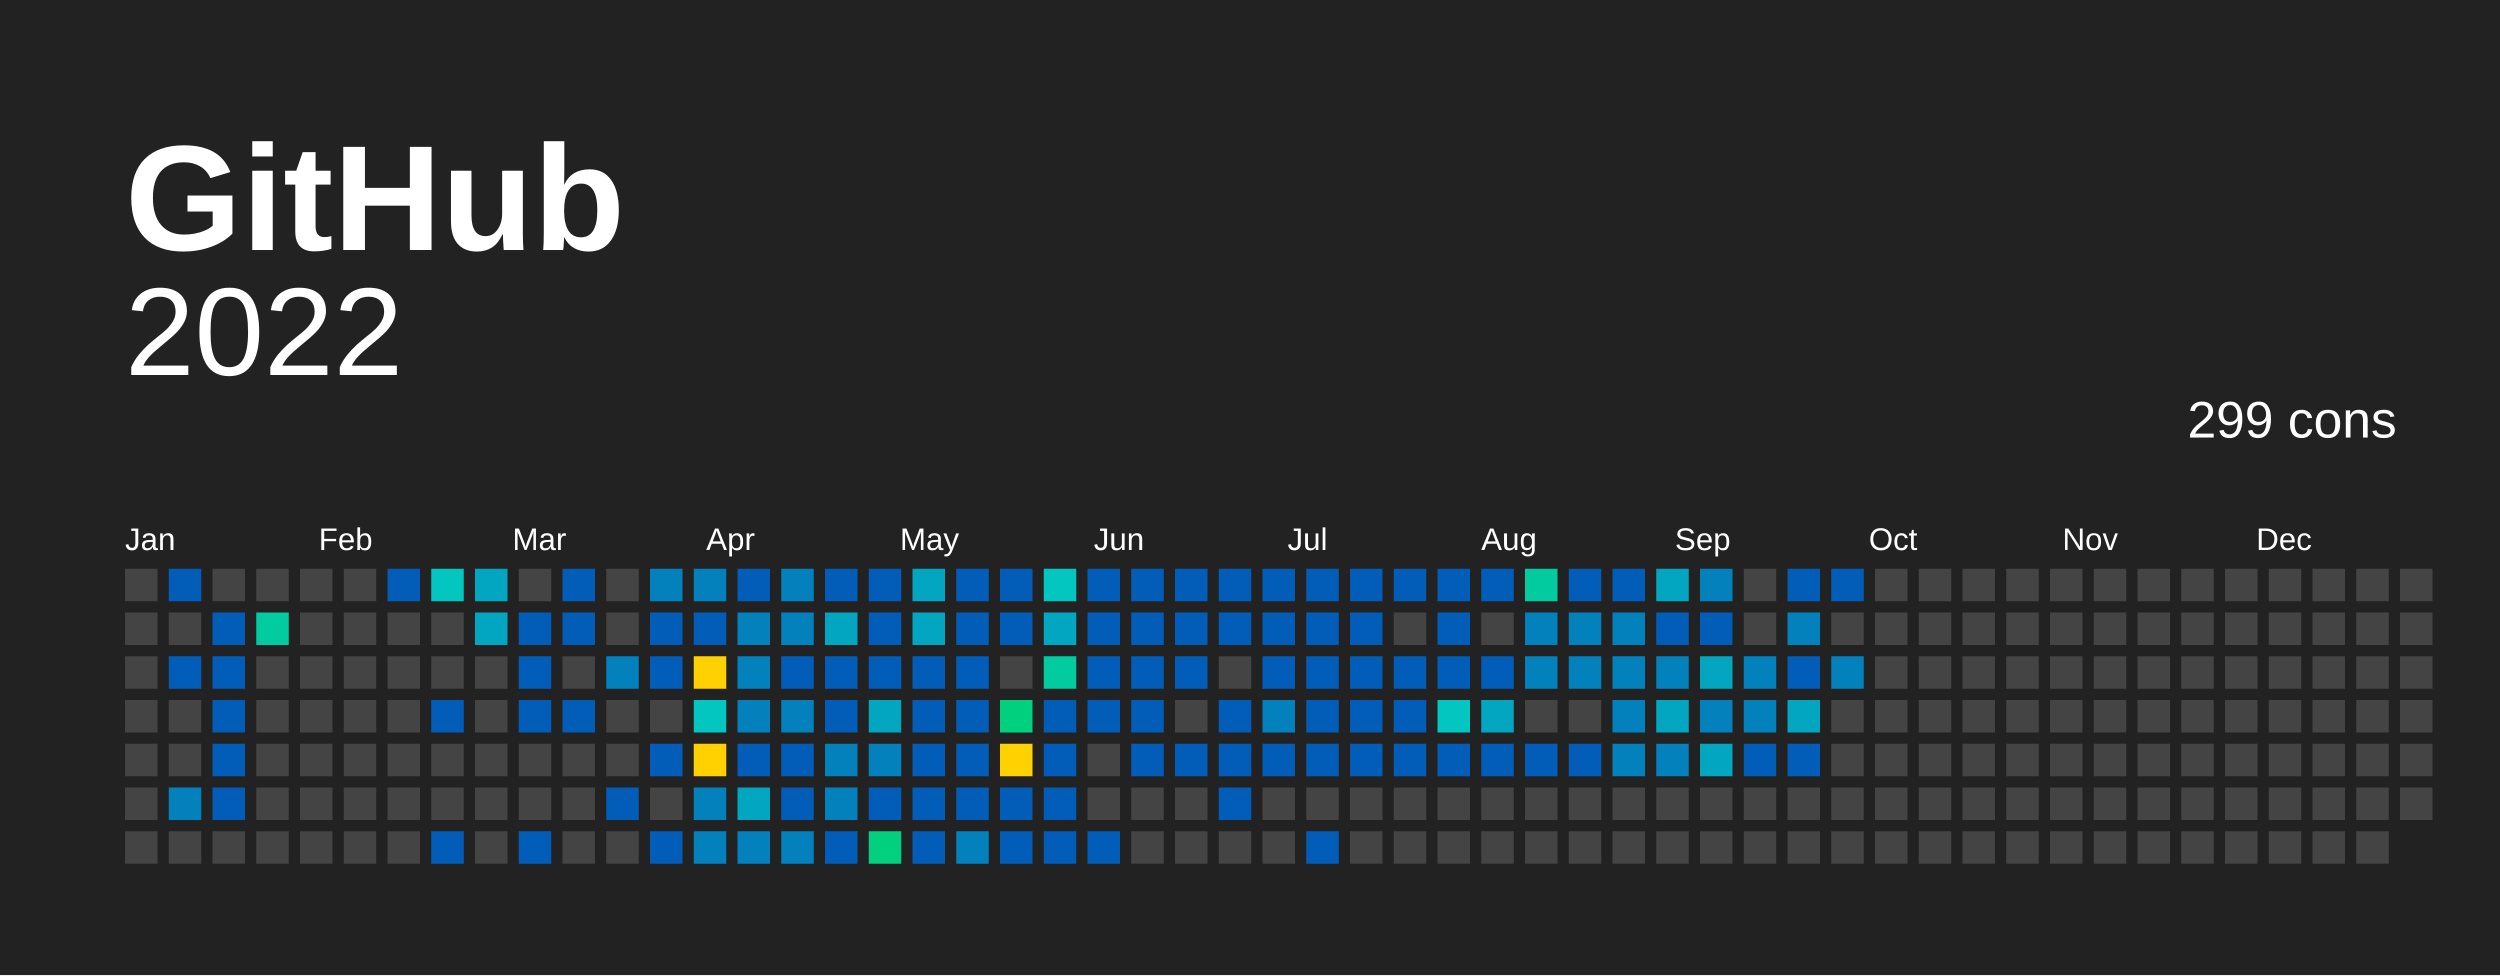
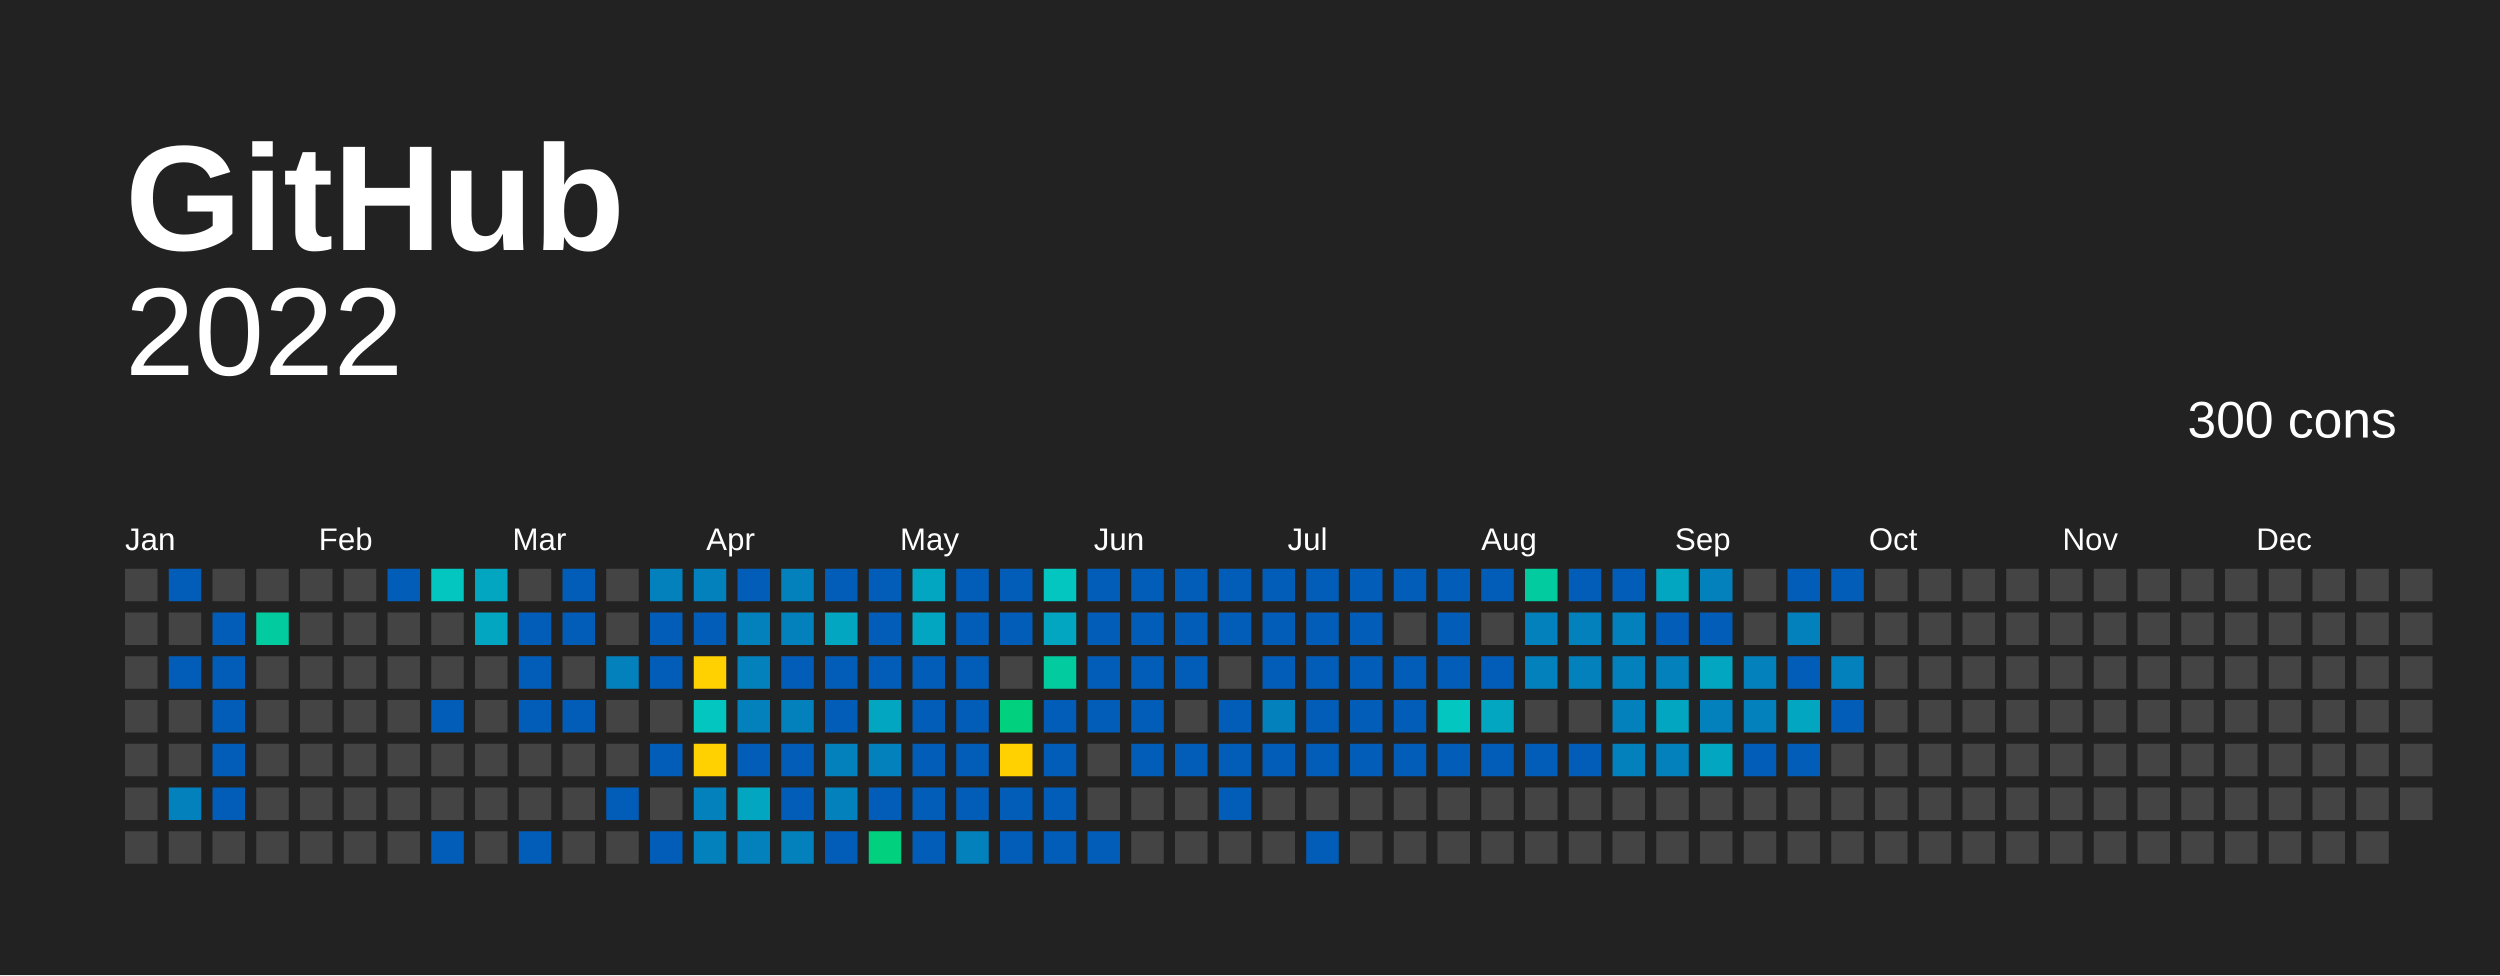
<svg xmlns="http://www.w3.org/2000/svg" baseProfile="full" height="78mm" version="1.1" viewBox="0,0,200,78" width="200mm">
  <defs />
  <rect fill="#222222" height="78" width="200" x="0" y="0" />
  <text fill="#FFFFFF" style="font-size:12px; font-family:Arial; font-weight:bold;" x="10" y="20">  GitHub</text>
  <text alignment-baseline="hanging" fill="#FFFFFF" style="font-size:10.0px; font-family:Arial;" x="10" y="30">2022</text>
-   <text alignment-baseline="hanging" fill="#FFFFFF" style="font-size:4.125px; font-family:Arial;" x="175" y="35">299 cons</text>
+   <text alignment-baseline="hanging" fill="#FFFFFF" style="font-size:4.125px; font-family:Arial;" x="175" y="35">300 cons</text>
  <text fill="#FFFFFF" style="font-size:2.5px; font-family:Arial" x="10.0" y="44">Jan</text>
  <text fill="#FFFFFF" style="font-size:2.5px; font-family:Arial" x="25.5" y="44">Feb</text>
  <text fill="#FFFFFF" style="font-size:2.5px; font-family:Arial" x="41.0" y="44">Mar</text>
  <text fill="#FFFFFF" style="font-size:2.5px; font-family:Arial" x="56.5" y="44">Apr</text>
  <text fill="#FFFFFF" style="font-size:2.5px; font-family:Arial" x="72.0" y="44">May</text>
  <text fill="#FFFFFF" style="font-size:2.5px; font-family:Arial" x="87.5" y="44">Jun</text>
  <text fill="#FFFFFF" style="font-size:2.5px; font-family:Arial" x="103.0" y="44">Jul</text>
  <text fill="#FFFFFF" style="font-size:2.5px; font-family:Arial" x="118.5" y="44">Aug</text>
  <text fill="#FFFFFF" style="font-size:2.5px; font-family:Arial" x="134.0" y="44">Sep</text>
  <text fill="#FFFFFF" style="font-size:2.5px; font-family:Arial" x="149.5" y="44">Oct</text>
  <text fill="#FFFFFF" style="font-size:2.5px; font-family:Arial" x="165.0" y="44">Nov</text>
  <text fill="#FFFFFF" style="font-size:2.5px; font-family:Arial" x="180.5" y="44">Dec</text>
  <rect fill="#444444" height="2.6" width="2.6" x="10.0" y="45.5" />
  <rect fill="#444444" height="2.6" width="2.6" x="10.0" y="49.0" />
  <rect fill="#444444" height="2.6" width="2.6" x="10.0" y="52.5" />
  <rect fill="#444444" height="2.6" width="2.6" x="10.0" y="56.0" />
  <rect fill="#444444" height="2.6" width="2.6" x="10.0" y="59.5" />
  <rect fill="#444444" height="2.6" width="2.6" x="10.0" y="63.0" />
  <rect fill="#444444" height="2.6" width="2.6" x="10.0" y="66.5" />
  <rect fill="#025db8" height="2.6" width="2.6" x="13.5" y="45.5" />
  <rect fill="#444444" height="2.6" width="2.6" x="13.5" y="49.0" />
  <rect fill="#025db8" height="2.6" width="2.6" x="13.5" y="52.5" />
  <rect fill="#444444" height="2.6" width="2.6" x="13.5" y="56.0" />
  <rect fill="#444444" height="2.6" width="2.6" x="13.5" y="59.5" />
  <rect fill="#0281bd" height="2.6" width="2.6" x="13.5" y="63.0" />
  <rect fill="#444444" height="2.6" width="2.6" x="13.5" y="66.5" />
  <rect fill="#444444" height="2.6" width="2.6" x="17.0" y="45.5" />
  <rect fill="#025db8" height="2.6" width="2.6" x="17.0" y="49.0" />
  <rect fill="#025db8" height="2.6" width="2.6" x="17.0" y="52.5" />
  <rect fill="#025db8" height="2.6" width="2.6" x="17.0" y="56.0" />
  <rect fill="#025db8" height="2.6" width="2.6" x="17.0" y="59.5" />
  <rect fill="#025db8" height="2.6" width="2.6" x="17.0" y="63.0" />
  <rect fill="#444444" height="2.6" width="2.6" x="17.0" y="66.5" />
  <rect fill="#444444" height="2.6" width="2.6" x="20.5" y="45.5" />
  <rect fill="#02cba0" height="2.6" width="2.6" x="20.5" y="49.0" />
  <rect fill="#444444" height="2.6" width="2.6" x="20.5" y="52.5" />
  <rect fill="#444444" height="2.6" width="2.6" x="20.5" y="56.0" />
  <rect fill="#444444" height="2.6" width="2.6" x="20.5" y="59.5" />
  <rect fill="#444444" height="2.6" width="2.6" x="20.5" y="63.0" />
  <rect fill="#444444" height="2.6" width="2.6" x="20.5" y="66.5" />
  <rect fill="#444444" height="2.6" width="2.6" x="24.0" y="45.5" />
  <rect fill="#444444" height="2.6" width="2.6" x="24.0" y="49.0" />
  <rect fill="#444444" height="2.6" width="2.6" x="24.0" y="52.5" />
  <rect fill="#444444" height="2.6" width="2.6" x="24.0" y="56.0" />
  <rect fill="#444444" height="2.6" width="2.6" x="24.0" y="59.5" />
  <rect fill="#444444" height="2.6" width="2.6" x="24.0" y="63.0" />
  <rect fill="#444444" height="2.6" width="2.6" x="24.0" y="66.5" />
  <rect fill="#444444" height="2.6" width="2.6" x="27.5" y="45.5" />
  <rect fill="#444444" height="2.6" width="2.6" x="27.5" y="49.0" />
  <rect fill="#444444" height="2.6" width="2.6" x="27.5" y="52.5" />
  <rect fill="#444444" height="2.6" width="2.6" x="27.5" y="56.0" />
  <rect fill="#444444" height="2.6" width="2.6" x="27.5" y="59.5" />
  <rect fill="#444444" height="2.6" width="2.6" x="27.5" y="63.0" />
  <rect fill="#444444" height="2.6" width="2.6" x="27.5" y="66.5" />
  <rect fill="#025db8" height="2.6" width="2.6" x="31.0" y="45.5" />
  <rect fill="#444444" height="2.6" width="2.6" x="31.0" y="49.0" />
  <rect fill="#444444" height="2.6" width="2.6" x="31.0" y="52.5" />
  <rect fill="#444444" height="2.6" width="2.6" x="31.0" y="56.0" />
  <rect fill="#444444" height="2.6" width="2.6" x="31.0" y="59.5" />
  <rect fill="#444444" height="2.6" width="2.6" x="31.0" y="63.0" />
  <rect fill="#444444" height="2.6" width="2.6" x="31.0" y="66.5" />
  <rect fill="#02c6bf" height="2.6" width="2.6" x="34.5" y="45.5" />
  <rect fill="#444444" height="2.6" width="2.6" x="34.5" y="49.0" />
  <rect fill="#444444" height="2.6" width="2.6" x="34.5" y="52.5" />
  <rect fill="#025db8" height="2.6" width="2.6" x="34.5" y="56.0" />
  <rect fill="#444444" height="2.6" width="2.6" x="34.5" y="59.5" />
  <rect fill="#444444" height="2.6" width="2.6" x="34.5" y="63.0" />
  <rect fill="#025db8" height="2.6" width="2.6" x="34.5" y="66.5" />
  <rect fill="#02a6c1" height="2.6" width="2.6" x="38.0" y="45.5" />
  <rect fill="#02a6c1" height="2.6" width="2.6" x="38.0" y="49.0" />
  <rect fill="#444444" height="2.6" width="2.6" x="38.0" y="52.5" />
  <rect fill="#444444" height="2.6" width="2.6" x="38.0" y="56.0" />
  <rect fill="#444444" height="2.6" width="2.6" x="38.0" y="59.5" />
  <rect fill="#444444" height="2.6" width="2.6" x="38.0" y="63.0" />
  <rect fill="#444444" height="2.6" width="2.6" x="38.0" y="66.5" />
  <rect fill="#444444" height="2.6" width="2.6" x="41.5" y="45.5" />
  <rect fill="#025db8" height="2.6" width="2.6" x="41.5" y="49.0" />
  <rect fill="#025db8" height="2.6" width="2.6" x="41.5" y="52.5" />
  <rect fill="#025db8" height="2.6" width="2.6" x="41.5" y="56.0" />
  <rect fill="#444444" height="2.6" width="2.6" x="41.5" y="59.5" />
  <rect fill="#444444" height="2.6" width="2.6" x="41.5" y="63.0" />
  <rect fill="#025db8" height="2.6" width="2.6" x="41.5" y="66.5" />
  <rect fill="#025db8" height="2.6" width="2.6" x="45.0" y="45.5" />
  <rect fill="#025db8" height="2.6" width="2.6" x="45.0" y="49.0" />
  <rect fill="#444444" height="2.6" width="2.6" x="45.0" y="52.5" />
  <rect fill="#025db8" height="2.6" width="2.6" x="45.0" y="56.0" />
  <rect fill="#444444" height="2.6" width="2.6" x="45.0" y="59.5" />
  <rect fill="#444444" height="2.6" width="2.6" x="45.0" y="63.0" />
  <rect fill="#444444" height="2.6" width="2.6" x="45.0" y="66.5" />
  <rect fill="#444444" height="2.6" width="2.6" x="48.5" y="45.5" />
  <rect fill="#444444" height="2.6" width="2.6" x="48.5" y="49.0" />
  <rect fill="#0281bd" height="2.6" width="2.6" x="48.5" y="52.5" />
  <rect fill="#444444" height="2.6" width="2.6" x="48.5" y="56.0" />
  <rect fill="#444444" height="2.6" width="2.6" x="48.5" y="59.5" />
  <rect fill="#025db8" height="2.6" width="2.6" x="48.5" y="63.0" />
  <rect fill="#444444" height="2.6" width="2.6" x="48.5" y="66.5" />
  <rect fill="#0281bd" height="2.6" width="2.6" x="52.0" y="45.5" />
  <rect fill="#025db8" height="2.6" width="2.6" x="52.0" y="49.0" />
  <rect fill="#025db8" height="2.6" width="2.6" x="52.0" y="52.5" />
  <rect fill="#444444" height="2.6" width="2.6" x="52.0" y="56.0" />
  <rect fill="#025db8" height="2.6" width="2.6" x="52.0" y="59.5" />
  <rect fill="#444444" height="2.6" width="2.6" x="52.0" y="63.0" />
  <rect fill="#025db8" height="2.6" width="2.6" x="52.0" y="66.5" />
  <rect fill="#0281bd" height="2.6" width="2.6" x="55.5" y="45.5" />
  <rect fill="#025db8" height="2.6" width="2.6" x="55.5" y="49.0" />
  <rect fill="#ffd100" height="2.6" width="2.6" x="55.5" y="52.5" />
  <rect fill="#02c6bf" height="2.6" width="2.6" x="55.5" y="56.0" />
  <rect fill="#ffd100" height="2.6" width="2.6" x="55.5" y="59.5" />
  <rect fill="#0281bd" height="2.6" width="2.6" x="55.5" y="63.0" />
  <rect fill="#0281bd" height="2.6" width="2.6" x="55.5" y="66.5" />
  <rect fill="#025db8" height="2.6" width="2.6" x="59.0" y="45.5" />
  <rect fill="#0281bd" height="2.6" width="2.6" x="59.0" y="49.0" />
  <rect fill="#0281bd" height="2.6" width="2.6" x="59.0" y="52.5" />
  <rect fill="#0281bd" height="2.6" width="2.6" x="59.0" y="56.0" />
  <rect fill="#025db8" height="2.6" width="2.6" x="59.0" y="59.5" />
  <rect fill="#02a6c1" height="2.6" width="2.6" x="59.0" y="63.0" />
  <rect fill="#0281bd" height="2.6" width="2.6" x="59.0" y="66.5" />
  <rect fill="#0281bd" height="2.6" width="2.6" x="62.5" y="45.5" />
  <rect fill="#0281bd" height="2.6" width="2.6" x="62.5" y="49.0" />
  <rect fill="#025db8" height="2.6" width="2.6" x="62.5" y="52.5" />
  <rect fill="#0281bd" height="2.6" width="2.6" x="62.5" y="56.0" />
  <rect fill="#025db8" height="2.6" width="2.6" x="62.5" y="59.5" />
  <rect fill="#025db8" height="2.6" width="2.6" x="62.5" y="63.0" />
  <rect fill="#0281bd" height="2.6" width="2.6" x="62.5" y="66.5" />
  <rect fill="#025db8" height="2.6" width="2.6" x="66.0" y="45.5" />
  <rect fill="#02a6c1" height="2.6" width="2.6" x="66.0" y="49.0" />
  <rect fill="#025db8" height="2.6" width="2.6" x="66.0" y="52.5" />
  <rect fill="#025db8" height="2.6" width="2.6" x="66.0" y="56.0" />
  <rect fill="#0281bd" height="2.6" width="2.6" x="66.0" y="59.5" />
  <rect fill="#0281bd" height="2.6" width="2.6" x="66.0" y="63.0" />
  <rect fill="#025db8" height="2.6" width="2.6" x="66.0" y="66.5" />
  <rect fill="#025db8" height="2.6" width="2.6" x="69.5" y="45.5" />
  <rect fill="#025db8" height="2.6" width="2.6" x="69.5" y="49.0" />
  <rect fill="#025db8" height="2.6" width="2.6" x="69.5" y="52.5" />
  <rect fill="#02a6c1" height="2.6" width="2.6" x="69.5" y="56.0" />
  <rect fill="#0281bd" height="2.6" width="2.6" x="69.5" y="59.5" />
  <rect fill="#025db8" height="2.6" width="2.6" x="69.5" y="63.0" />
  <rect fill="#01d07e" height="2.6" width="2.6" x="69.5" y="66.5" />
  <rect fill="#02a6c1" height="2.6" width="2.6" x="73.0" y="45.5" />
  <rect fill="#02a6c1" height="2.6" width="2.6" x="73.0" y="49.0" />
  <rect fill="#025db8" height="2.6" width="2.6" x="73.0" y="52.5" />
  <rect fill="#025db8" height="2.6" width="2.6" x="73.0" y="56.0" />
  <rect fill="#025db8" height="2.6" width="2.6" x="73.0" y="59.5" />
  <rect fill="#025db8" height="2.6" width="2.6" x="73.0" y="63.0" />
  <rect fill="#025db8" height="2.6" width="2.6" x="73.0" y="66.5" />
  <rect fill="#025db8" height="2.6" width="2.6" x="76.5" y="45.5" />
  <rect fill="#025db8" height="2.6" width="2.6" x="76.5" y="49.0" />
  <rect fill="#025db8" height="2.6" width="2.6" x="76.5" y="52.5" />
  <rect fill="#025db8" height="2.6" width="2.6" x="76.5" y="56.0" />
  <rect fill="#025db8" height="2.6" width="2.6" x="76.5" y="59.5" />
  <rect fill="#025db8" height="2.6" width="2.6" x="76.5" y="63.0" />
  <rect fill="#0281bd" height="2.6" width="2.6" x="76.5" y="66.5" />
  <rect fill="#025db8" height="2.6" width="2.6" x="80.0" y="45.5" />
  <rect fill="#025db8" height="2.6" width="2.6" x="80.0" y="49.0" />
  <rect fill="#444444" height="2.6" width="2.6" x="80.0" y="52.5" />
  <rect fill="#01d07e" height="2.6" width="2.6" x="80.0" y="56.0" />
  <rect fill="#FFD100" height="2.6" width="2.6" x="80.0" y="59.5" />
  <rect fill="#025db8" height="2.6" width="2.6" x="80.0" y="63.0" />
  <rect fill="#025db8" height="2.6" width="2.6" x="80.0" y="66.5" />
  <rect fill="#02c6bf" height="2.6" width="2.6" x="83.5" y="45.5" />
  <rect fill="#02a6c1" height="2.6" width="2.6" x="83.5" y="49.0" />
  <rect fill="#02cba0" height="2.6" width="2.6" x="83.5" y="52.5" />
  <rect fill="#025db8" height="2.6" width="2.6" x="83.5" y="56.0" />
  <rect fill="#025db8" height="2.6" width="2.6" x="83.5" y="59.5" />
  <rect fill="#025db8" height="2.6" width="2.6" x="83.5" y="63.0" />
  <rect fill="#025db8" height="2.6" width="2.6" x="83.5" y="66.5" />
  <rect fill="#025db8" height="2.6" width="2.6" x="87.0" y="45.5" />
  <rect fill="#025db8" height="2.6" width="2.6" x="87.0" y="49.0" />
  <rect fill="#025db8" height="2.6" width="2.6" x="87.0" y="52.5" />
  <rect fill="#025db8" height="2.6" width="2.6" x="87.0" y="56.0" />
  <rect fill="#444444" height="2.6" width="2.6" x="87.0" y="59.5" />
  <rect fill="#444444" height="2.6" width="2.6" x="87.0" y="63.0" />
  <rect fill="#025db8" height="2.6" width="2.6" x="87.0" y="66.5" />
  <rect fill="#025db8" height="2.6" width="2.6" x="90.5" y="45.5" />
  <rect fill="#025db8" height="2.6" width="2.6" x="90.5" y="49.0" />
  <rect fill="#025db8" height="2.6" width="2.6" x="90.5" y="52.5" />
  <rect fill="#025db8" height="2.6" width="2.6" x="90.5" y="56.0" />
  <rect fill="#025db8" height="2.6" width="2.6" x="90.5" y="59.5" />
  <rect fill="#444444" height="2.6" width="2.6" x="90.5" y="63.0" />
  <rect fill="#444444" height="2.6" width="2.6" x="90.5" y="66.5" />
  <rect fill="#025db8" height="2.6" width="2.6" x="94.0" y="45.5" />
  <rect fill="#025db8" height="2.6" width="2.6" x="94.0" y="49.0" />
  <rect fill="#025db8" height="2.6" width="2.6" x="94.0" y="52.5" />
  <rect fill="#444444" height="2.6" width="2.6" x="94.0" y="56.0" />
  <rect fill="#025db8" height="2.6" width="2.6" x="94.0" y="59.5" />
  <rect fill="#444444" height="2.6" width="2.6" x="94.0" y="63.0" />
  <rect fill="#444444" height="2.6" width="2.6" x="94.0" y="66.5" />
  <rect fill="#025db8" height="2.6" width="2.6" x="97.5" y="45.5" />
  <rect fill="#025db8" height="2.6" width="2.6" x="97.5" y="49.0" />
  <rect fill="#444444" height="2.6" width="2.6" x="97.5" y="52.5" />
  <rect fill="#025db8" height="2.6" width="2.6" x="97.5" y="56.0" />
  <rect fill="#025db8" height="2.6" width="2.6" x="97.5" y="59.5" />
  <rect fill="#025db8" height="2.6" width="2.6" x="97.5" y="63.0" />
  <rect fill="#444444" height="2.6" width="2.6" x="97.5" y="66.5" />
  <rect fill="#025db8" height="2.6" width="2.6" x="101.0" y="45.5" />
  <rect fill="#025db8" height="2.6" width="2.6" x="101.0" y="49.0" />
  <rect fill="#025db8" height="2.6" width="2.6" x="101.0" y="52.5" />
  <rect fill="#0281bd" height="2.6" width="2.6" x="101.0" y="56.0" />
  <rect fill="#025db8" height="2.6" width="2.6" x="101.0" y="59.5" />
  <rect fill="#444444" height="2.6" width="2.6" x="101.0" y="63.0" />
  <rect fill="#444444" height="2.6" width="2.6" x="101.0" y="66.5" />
  <rect fill="#025db8" height="2.6" width="2.6" x="104.5" y="45.5" />
  <rect fill="#025db8" height="2.6" width="2.6" x="104.5" y="49.0" />
  <rect fill="#025db8" height="2.6" width="2.6" x="104.5" y="52.5" />
  <rect fill="#025db8" height="2.6" width="2.6" x="104.5" y="56.0" />
  <rect fill="#025db8" height="2.6" width="2.6" x="104.5" y="59.5" />
  <rect fill="#444444" height="2.6" width="2.6" x="104.5" y="63.0" />
  <rect fill="#025db8" height="2.6" width="2.6" x="104.5" y="66.5" />
  <rect fill="#025db8" height="2.6" width="2.6" x="108.0" y="45.5" />
  <rect fill="#025db8" height="2.6" width="2.6" x="108.0" y="49.0" />
  <rect fill="#025db8" height="2.6" width="2.6" x="108.0" y="52.5" />
  <rect fill="#025db8" height="2.6" width="2.6" x="108.0" y="56.0" />
  <rect fill="#025db8" height="2.6" width="2.6" x="108.0" y="59.5" />
  <rect fill="#444444" height="2.6" width="2.6" x="108.0" y="63.0" />
  <rect fill="#444444" height="2.6" width="2.6" x="108.0" y="66.5" />
  <rect fill="#025db8" height="2.6" width="2.6" x="111.5" y="45.5" />
  <rect fill="#444444" height="2.6" width="2.6" x="111.5" y="49.0" />
  <rect fill="#025db8" height="2.6" width="2.6" x="111.5" y="52.5" />
  <rect fill="#025db8" height="2.6" width="2.6" x="111.5" y="56.0" />
  <rect fill="#025db8" height="2.6" width="2.6" x="111.5" y="59.5" />
  <rect fill="#444444" height="2.6" width="2.6" x="111.5" y="63.0" />
  <rect fill="#444444" height="2.6" width="2.6" x="111.5" y="66.5" />
  <rect fill="#025db8" height="2.6" width="2.6" x="115.0" y="45.5" />
  <rect fill="#025db8" height="2.6" width="2.6" x="115.0" y="49.0" />
  <rect fill="#025db8" height="2.6" width="2.6" x="115.0" y="52.5" />
  <rect fill="#02c6bf" height="2.6" width="2.6" x="115.0" y="56.0" />
  <rect fill="#025db8" height="2.6" width="2.6" x="115.0" y="59.5" />
  <rect fill="#444444" height="2.6" width="2.6" x="115.0" y="63.0" />
  <rect fill="#444444" height="2.6" width="2.6" x="115.0" y="66.5" />
  <rect fill="#025db8" height="2.6" width="2.6" x="118.5" y="45.5" />
  <rect fill="#444444" height="2.6" width="2.6" x="118.5" y="49.0" />
  <rect fill="#025db8" height="2.6" width="2.6" x="118.5" y="52.5" />
  <rect fill="#02a6c1" height="2.6" width="2.6" x="118.5" y="56.0" />
  <rect fill="#025db8" height="2.6" width="2.6" x="118.5" y="59.5" />
  <rect fill="#444444" height="2.6" width="2.6" x="118.5" y="63.0" />
  <rect fill="#444444" height="2.6" width="2.6" x="118.5" y="66.5" />
  <rect fill="#02cba0" height="2.6" width="2.6" x="122.0" y="45.5" />
  <rect fill="#0281bd" height="2.6" width="2.6" x="122.0" y="49.0" />
  <rect fill="#0281bd" height="2.6" width="2.6" x="122.0" y="52.5" />
  <rect fill="#444444" height="2.6" width="2.6" x="122.0" y="56.0" />
  <rect fill="#025db8" height="2.6" width="2.6" x="122.0" y="59.5" />
  <rect fill="#444444" height="2.6" width="2.6" x="122.0" y="63.0" />
  <rect fill="#444444" height="2.6" width="2.6" x="122.0" y="66.5" />
  <rect fill="#025db8" height="2.6" width="2.6" x="125.5" y="45.5" />
  <rect fill="#0281bd" height="2.6" width="2.6" x="125.5" y="49.0" />
  <rect fill="#0281bd" height="2.6" width="2.6" x="125.5" y="52.5" />
  <rect fill="#444444" height="2.6" width="2.6" x="125.5" y="56.0" />
  <rect fill="#025db8" height="2.6" width="2.6" x="125.5" y="59.5" />
  <rect fill="#444444" height="2.6" width="2.6" x="125.5" y="63.0" />
  <rect fill="#444444" height="2.6" width="2.6" x="125.5" y="66.5" />
  <rect fill="#025db8" height="2.6" width="2.6" x="129.0" y="45.5" />
  <rect fill="#0281bd" height="2.6" width="2.6" x="129.0" y="49.0" />
  <rect fill="#0281bd" height="2.6" width="2.6" x="129.0" y="52.5" />
  <rect fill="#0281bd" height="2.6" width="2.6" x="129.0" y="56.0" />
  <rect fill="#0281bd" height="2.6" width="2.6" x="129.0" y="59.5" />
  <rect fill="#444444" height="2.6" width="2.6" x="129.0" y="63.0" />
  <rect fill="#444444" height="2.6" width="2.6" x="129.0" y="66.5" />
  <rect fill="#02a6c1" height="2.6" width="2.6" x="132.5" y="45.5" />
  <rect fill="#025db8" height="2.6" width="2.6" x="132.5" y="49.0" />
  <rect fill="#0281bd" height="2.6" width="2.6" x="132.5" y="52.5" />
  <rect fill="#02a6c1" height="2.6" width="2.6" x="132.5" y="56.0" />
  <rect fill="#0281bd" height="2.6" width="2.6" x="132.5" y="59.5" />
  <rect fill="#444444" height="2.6" width="2.6" x="132.5" y="63.0" />
  <rect fill="#444444" height="2.6" width="2.6" x="132.5" y="66.5" />
  <rect fill="#0281bd" height="2.6" width="2.6" x="136.0" y="45.5" />
  <rect fill="#025db8" height="2.6" width="2.6" x="136.0" y="49.0" />
  <rect fill="#02a6c1" height="2.6" width="2.6" x="136.0" y="52.5" />
  <rect fill="#0281bd" height="2.6" width="2.6" x="136.0" y="56.0" />
  <rect fill="#02a6c1" height="2.6" width="2.6" x="136.0" y="59.5" />
  <rect fill="#444444" height="2.6" width="2.6" x="136.0" y="63.0" />
  <rect fill="#444444" height="2.6" width="2.6" x="136.0" y="66.5" />
  <rect fill="#444444" height="2.6" width="2.6" x="139.5" y="45.5" />
  <rect fill="#444444" height="2.6" width="2.6" x="139.5" y="49.0" />
  <rect fill="#0281bd" height="2.6" width="2.6" x="139.5" y="52.5" />
  <rect fill="#0281bd" height="2.6" width="2.6" x="139.5" y="56.0" />
  <rect fill="#025db8" height="2.6" width="2.6" x="139.5" y="59.5" />
  <rect fill="#444444" height="2.6" width="2.6" x="139.5" y="63.0" />
  <rect fill="#444444" height="2.6" width="2.6" x="139.5" y="66.5" />
  <rect fill="#025db8" height="2.6" width="2.6" x="143.0" y="45.5" />
  <rect fill="#0281bd" height="2.6" width="2.6" x="143.0" y="49.0" />
  <rect fill="#025db8" height="2.6" width="2.6" x="143.0" y="52.5" />
  <rect fill="#02a6c1" height="2.6" width="2.6" x="143.0" y="56.0" />
  <rect fill="#025db8" height="2.6" width="2.6" x="143.0" y="59.5" />
  <rect fill="#444444" height="2.6" width="2.6" x="143.0" y="63.0" />
  <rect fill="#444444" height="2.6" width="2.6" x="143.0" y="66.5" />
  <rect fill="#025db8" height="2.6" width="2.6" x="146.5" y="45.5" />
  <rect fill="#444444" height="2.6" width="2.6" x="146.5" y="49.0" />
  <rect fill="#0281bd" height="2.6" width="2.6" x="146.5" y="52.5" />
-   <rect fill="#444444" height="2.6" width="2.6" x="146.5" y="56.0" />
+   <rect fill="#025db8" height="2.6" width="2.6" x="146.5" y="56.0" />
  <rect fill="#444444" height="2.6" width="2.6" x="146.5" y="59.5" />
  <rect fill="#444444" height="2.6" width="2.6" x="146.5" y="63.0" />
  <rect fill="#444444" height="2.6" width="2.6" x="146.5" y="66.5" />
  <rect fill="#444444" height="2.6" width="2.6" x="150.0" y="45.5" />
  <rect fill="#444444" height="2.6" width="2.6" x="150.0" y="49.0" />
  <rect fill="#444444" height="2.6" width="2.6" x="150.0" y="52.5" />
  <rect fill="#444444" height="2.6" width="2.6" x="150.0" y="56.0" />
  <rect fill="#444444" height="2.6" width="2.6" x="150.0" y="59.5" />
  <rect fill="#444444" height="2.6" width="2.6" x="150.0" y="63.0" />
  <rect fill="#444444" height="2.6" width="2.6" x="150.0" y="66.5" />
  <rect fill="#444444" height="2.6" width="2.6" x="153.5" y="45.5" />
  <rect fill="#444444" height="2.6" width="2.6" x="153.5" y="49.0" />
  <rect fill="#444444" height="2.6" width="2.6" x="153.5" y="52.5" />
  <rect fill="#444444" height="2.6" width="2.6" x="153.5" y="56.0" />
  <rect fill="#444444" height="2.6" width="2.6" x="153.5" y="59.5" />
  <rect fill="#444444" height="2.6" width="2.6" x="153.5" y="63.0" />
  <rect fill="#444444" height="2.6" width="2.6" x="153.5" y="66.5" />
  <rect fill="#444444" height="2.6" width="2.6" x="157.0" y="45.5" />
  <rect fill="#444444" height="2.6" width="2.6" x="157.0" y="49.0" />
  <rect fill="#444444" height="2.6" width="2.6" x="157.0" y="52.5" />
  <rect fill="#444444" height="2.6" width="2.6" x="157.0" y="56.0" />
  <rect fill="#444444" height="2.6" width="2.6" x="157.0" y="59.5" />
  <rect fill="#444444" height="2.6" width="2.6" x="157.0" y="63.0" />
  <rect fill="#444444" height="2.6" width="2.6" x="157.0" y="66.5" />
  <rect fill="#444444" height="2.6" width="2.6" x="160.5" y="45.5" />
  <rect fill="#444444" height="2.6" width="2.6" x="160.5" y="49.0" />
  <rect fill="#444444" height="2.6" width="2.6" x="160.5" y="52.5" />
  <rect fill="#444444" height="2.6" width="2.6" x="160.5" y="56.0" />
  <rect fill="#444444" height="2.6" width="2.6" x="160.5" y="59.5" />
  <rect fill="#444444" height="2.6" width="2.6" x="160.5" y="63.0" />
  <rect fill="#444444" height="2.6" width="2.6" x="160.5" y="66.5" />
  <rect fill="#444444" height="2.6" width="2.6" x="164.0" y="45.5" />
  <rect fill="#444444" height="2.6" width="2.6" x="164.0" y="49.0" />
  <rect fill="#444444" height="2.6" width="2.6" x="164.0" y="52.5" />
  <rect fill="#444444" height="2.6" width="2.6" x="164.0" y="56.0" />
  <rect fill="#444444" height="2.6" width="2.6" x="164.0" y="59.5" />
  <rect fill="#444444" height="2.6" width="2.6" x="164.0" y="63.0" />
  <rect fill="#444444" height="2.6" width="2.6" x="164.0" y="66.5" />
  <rect fill="#444444" height="2.6" width="2.6" x="167.5" y="45.5" />
  <rect fill="#444444" height="2.6" width="2.6" x="167.5" y="49.0" />
  <rect fill="#444444" height="2.6" width="2.6" x="167.5" y="52.5" />
  <rect fill="#444444" height="2.6" width="2.6" x="167.5" y="56.0" />
  <rect fill="#444444" height="2.6" width="2.6" x="167.5" y="59.5" />
  <rect fill="#444444" height="2.6" width="2.6" x="167.5" y="63.0" />
  <rect fill="#444444" height="2.6" width="2.6" x="167.5" y="66.5" />
  <rect fill="#444444" height="2.6" width="2.6" x="171.0" y="45.5" />
  <rect fill="#444444" height="2.6" width="2.6" x="171.0" y="49.0" />
  <rect fill="#444444" height="2.6" width="2.6" x="171.0" y="52.5" />
  <rect fill="#444444" height="2.6" width="2.6" x="171.0" y="56.0" />
  <rect fill="#444444" height="2.6" width="2.6" x="171.0" y="59.5" />
  <rect fill="#444444" height="2.6" width="2.6" x="171.0" y="63.0" />
  <rect fill="#444444" height="2.6" width="2.6" x="171.0" y="66.5" />
  <rect fill="#444444" height="2.6" width="2.6" x="174.5" y="45.5" />
  <rect fill="#444444" height="2.6" width="2.6" x="174.5" y="49.0" />
  <rect fill="#444444" height="2.6" width="2.6" x="174.5" y="52.5" />
  <rect fill="#444444" height="2.6" width="2.6" x="174.5" y="56.0" />
  <rect fill="#444444" height="2.6" width="2.6" x="174.5" y="59.5" />
  <rect fill="#444444" height="2.6" width="2.6" x="174.5" y="63.0" />
  <rect fill="#444444" height="2.6" width="2.6" x="174.5" y="66.5" />
  <rect fill="#444444" height="2.6" width="2.6" x="178.0" y="45.5" />
  <rect fill="#444444" height="2.6" width="2.6" x="178.0" y="49.0" />
  <rect fill="#444444" height="2.6" width="2.6" x="178.0" y="52.5" />
  <rect fill="#444444" height="2.6" width="2.6" x="178.0" y="56.0" />
  <rect fill="#444444" height="2.6" width="2.6" x="178.0" y="59.5" />
  <rect fill="#444444" height="2.6" width="2.6" x="178.0" y="63.0" />
  <rect fill="#444444" height="2.6" width="2.6" x="178.0" y="66.5" />
  <rect fill="#444444" height="2.6" width="2.6" x="181.5" y="45.5" />
  <rect fill="#444444" height="2.6" width="2.6" x="181.5" y="49.0" />
  <rect fill="#444444" height="2.6" width="2.6" x="181.5" y="52.5" />
  <rect fill="#444444" height="2.6" width="2.6" x="181.5" y="56.0" />
  <rect fill="#444444" height="2.6" width="2.6" x="181.5" y="59.5" />
  <rect fill="#444444" height="2.6" width="2.6" x="181.5" y="63.0" />
  <rect fill="#444444" height="2.6" width="2.6" x="181.5" y="66.5" />
  <rect fill="#444444" height="2.6" width="2.6" x="185.0" y="45.5" />
  <rect fill="#444444" height="2.6" width="2.6" x="185.0" y="49.0" />
  <rect fill="#444444" height="2.6" width="2.6" x="185.0" y="52.5" />
  <rect fill="#444444" height="2.6" width="2.6" x="185.0" y="56.0" />
  <rect fill="#444444" height="2.6" width="2.6" x="185.0" y="59.5" />
  <rect fill="#444444" height="2.6" width="2.6" x="185.0" y="63.0" />
  <rect fill="#444444" height="2.6" width="2.6" x="185.0" y="66.5" />
  <rect fill="#444444" height="2.6" width="2.6" x="188.5" y="45.5" />
  <rect fill="#444444" height="2.6" width="2.6" x="188.5" y="49.0" />
  <rect fill="#444444" height="2.6" width="2.6" x="188.5" y="52.5" />
  <rect fill="#444444" height="2.6" width="2.6" x="188.5" y="56.0" />
  <rect fill="#444444" height="2.6" width="2.6" x="188.5" y="59.5" />
  <rect fill="#444444" height="2.6" width="2.6" x="188.5" y="63.0" />
  <rect fill="#444444" height="2.6" width="2.6" x="188.5" y="66.5" />
  <rect fill="#444444" height="2.6" width="2.6" x="192.0" y="45.5" />
  <rect fill="#444444" height="2.6" width="2.6" x="192.0" y="49.0" />
  <rect fill="#444444" height="2.6" width="2.6" x="192.0" y="52.5" />
  <rect fill="#444444" height="2.6" width="2.6" x="192.0" y="56.0" />
  <rect fill="#444444" height="2.6" width="2.6" x="192.0" y="59.5" />
  <rect fill="#444444" height="2.6" width="2.6" x="192.0" y="63.0" />
</svg>
